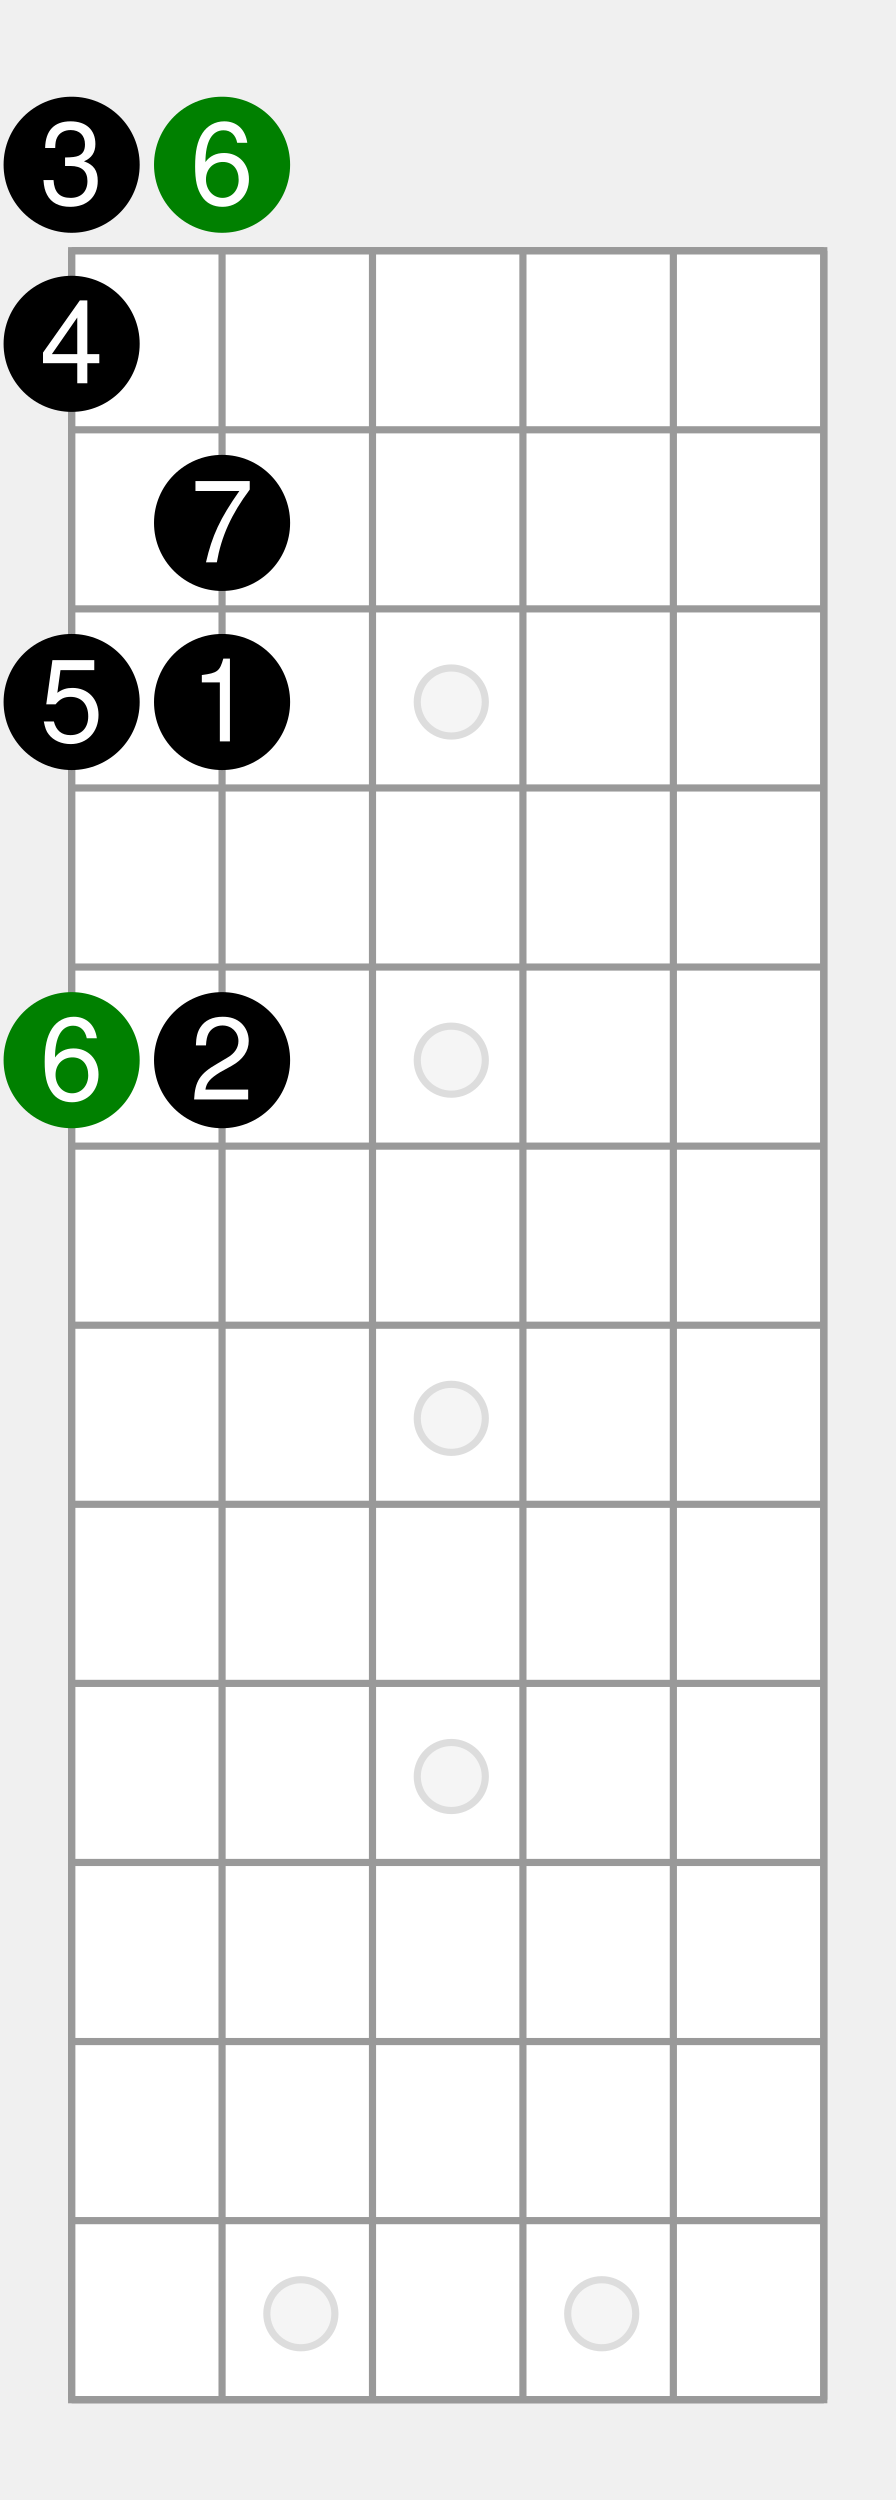
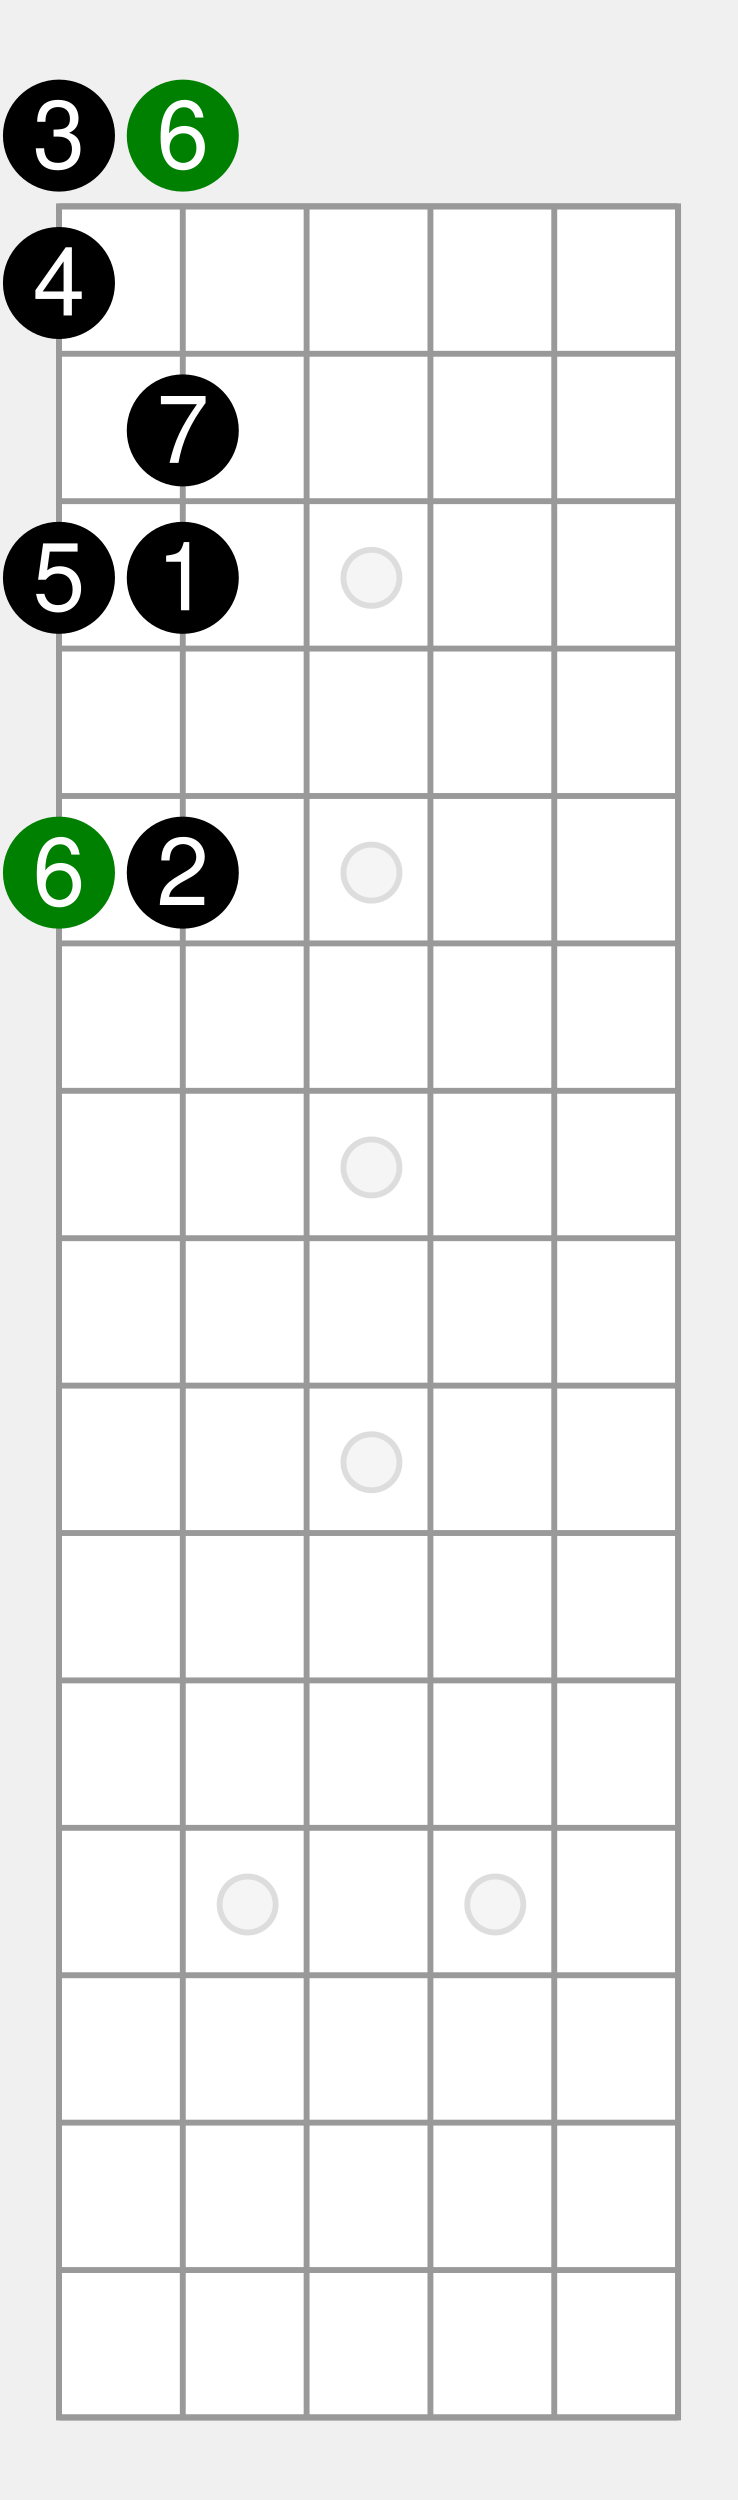
- <svg xmlns="http://www.w3.org/2000/svg" id="diagram-new" class="fbd-diagram" width="100%" viewBox="0 0 125 349" preserveAspectRatio="xMidYMid meet" font-size="16px" data-fbd="{&quot;numStrings&quot;:6,&quot;numFrets&quot;:12,&quot;inlays&quot;:[3,5,7,9,&quot;12:double&quot;],&quot;grid&quot;:[[null,{&quot;dot&quot;:true,&quot;label&quot;:&quot;3&quot;},{&quot;dot&quot;:true,&quot;class&quot;:&quot;fbd-note-root&quot;,&quot;label&quot;:&quot;6&quot;},null,null,null,null,null],[null,{&quot;dot&quot;:true,&quot;label&quot;:&quot;4&quot;},null,null,null,null,null,null],[null,null,{&quot;dot&quot;:true,&quot;label&quot;:&quot;7&quot;},null,null,null,null,null],[null,{&quot;dot&quot;:true,&quot;label&quot;:&quot;5&quot;},{&quot;dot&quot;:true,&quot;label&quot;:&quot;1&quot;},null,null,null,null,null],[null,null,null,null,null,null,null,null],[null,{&quot;dot&quot;:true,&quot;class&quot;:&quot;fbd-note-root&quot;,&quot;label&quot;:&quot;6&quot;},{&quot;dot&quot;:true,&quot;label&quot;:&quot;2&quot;},null,null,null,null,null]]}">
+ <svg xmlns="http://www.w3.org/2000/svg" id="diagram-new" class="fbd-diagram" width="100%" viewBox="0 0 125 424" preserveAspectRatio="xMidYMid meet" font-size="16px" data-fbd="{&quot;numStrings&quot;:6,&quot;numFrets&quot;:15,&quot;inlays&quot;:[3,5,7,9,&quot;12:double&quot;],&quot;grid&quot;:[[null,{&quot;dot&quot;:true,&quot;label&quot;:&quot;3&quot;},{&quot;dot&quot;:true,&quot;class&quot;:&quot;fbd-note-root&quot;,&quot;label&quot;:&quot;6&quot;},null,null,null,null,null],[null,{&quot;dot&quot;:true,&quot;label&quot;:&quot;4&quot;},null,null,null,null,null,null],[null,null,{&quot;dot&quot;:true,&quot;label&quot;:&quot;7&quot;},null,null,null,null,null],[null,{&quot;dot&quot;:true,&quot;label&quot;:&quot;5&quot;},{&quot;dot&quot;:true,&quot;label&quot;:&quot;1&quot;},null,null,null,null,null],[null,null,null,null,null,null,null,null],[null,{&quot;dot&quot;:true,&quot;class&quot;:&quot;fbd-note-root&quot;,&quot;label&quot;:&quot;6&quot;},{&quot;dot&quot;:true,&quot;label&quot;:&quot;2&quot;},null,null,null,null,null],[null],[null],[null]]}">
  <style type="text/css">/*  */
 .fbd-grid { stroke: #999; } .fbd-grid-background { fill: #fff; } .fbd-diagram { font-family: "Helvetica Neue",Helvetica,Arial,sans-serif; font-weight: 500; } .fbd-inlays { fill: #f5f5f5; stroke: #ddd; } .fbd-positions text { fill: #333; text-anchor: middle; } .fbd-positions circle + text { fill: #fff; } .fbd-dots { fill: #000; stroke: none; } .fbd-note-footer { font-size: 75%; text-anchor: middle; fill: #000; } .fbd-note-root circle { fill: green; } .fbd-note-optional circle { fill: #fff; stroke: #999; stroke-dasharray: 5,2; } .fbd-note-optional circle + text { fill: #666; } .fbd-note-chromatic circle { fill: #fcc; } .fbd-note-chromatic circle + text { fill: #000; }
/*  */
</style>
  <g class="fbd-grid">
-     <rect class="fbd-grid-background" x="10" y="35" width="105" height="300" />
-     <path class="fbd-frets" d=" M10 35 h105 M10 60 h105 M10 85 h105 M10 110 h105 M10 135 h105 M10 160 h105 M10 185 h105 M10 210 h105 M10 235 h105 M10 260 h105 M10 285 h105 M10 310 h105 M10 335 h105" />
-     <path class="fbd-strings" d=" M10 35 v300 M31 35 v300 M52 35 v300 M73 35 v300 M94 35 v300 M115 35 v300" />
+     <rect class="fbd-grid-background" x="10" y="35" width="105" height="375" />
+     <path class="fbd-frets" d=" M10 35 h105 M10 60 h105 M10 85 h105 M10 110 h105 M10 135 h105 M10 160 h105 M10 185 h105 M10 210 h105 M10 235 h105 M10 260 h105 M10 285 h105 M10 310 h105 M10 335 h105 M10 360 h105 M10 385 h105 M10 410 h105" />
+     <path class="fbd-strings" d=" M10 35 v375 M31 35 v375 M52 35 v375 M73 35 v375 M94 35 v375 M115 35 v375" />
  </g>
  <g class="fbd-inlays">
    <circle cx="63" cy="98" r="4.75" />
    <circle cx="63" cy="148" r="4.75" />
    <circle cx="63" cy="198" r="4.75" />
    <circle cx="63" cy="248" r="4.75" />
    <circle cx="42" cy="323" r="4.75" />
    <circle cx="84" cy="323" r="4.75" />
  </g>
  <g class="fbd-positions">
    <g class="fbd-pos-1-0">
      <circle cx="10" cy="23" r="9.5" />
      <text x="10" y="28.5">3</text>
    </g>
    <g class="fbd-pos-2-0 fbd-note-root">
      <circle cx="31" cy="23" r="9.5" />
      <text x="31" y="28.5">6</text>
    </g>
    <g class="fbd-pos-1-1">
      <circle cx="10" cy="48" r="9.5" />
      <text x="10" y="53.5">4</text>
    </g>
    <g class="fbd-pos-2-2">
      <circle cx="31" cy="73" r="9.5" />
      <text x="31" y="78.5">7</text>
    </g>
    <g class="fbd-pos-1-3">
      <circle cx="10" cy="98" r="9.5" />
      <text x="10" y="103.5">5</text>
    </g>
    <g class="fbd-pos-2-3">
      <circle cx="31" cy="98" r="9.5" />
      <text x="31" y="103.5">1</text>
    </g>
    <g class="fbd-pos-1-5 fbd-note-root">
      <circle cx="10" cy="148" r="9.5" />
      <text x="10" y="153.5">6</text>
    </g>
    <g class="fbd-pos-2-5">
      <circle cx="31" cy="148" r="9.5" />
      <text x="31" y="153.5">2</text>
    </g>
  </g>
</svg>
